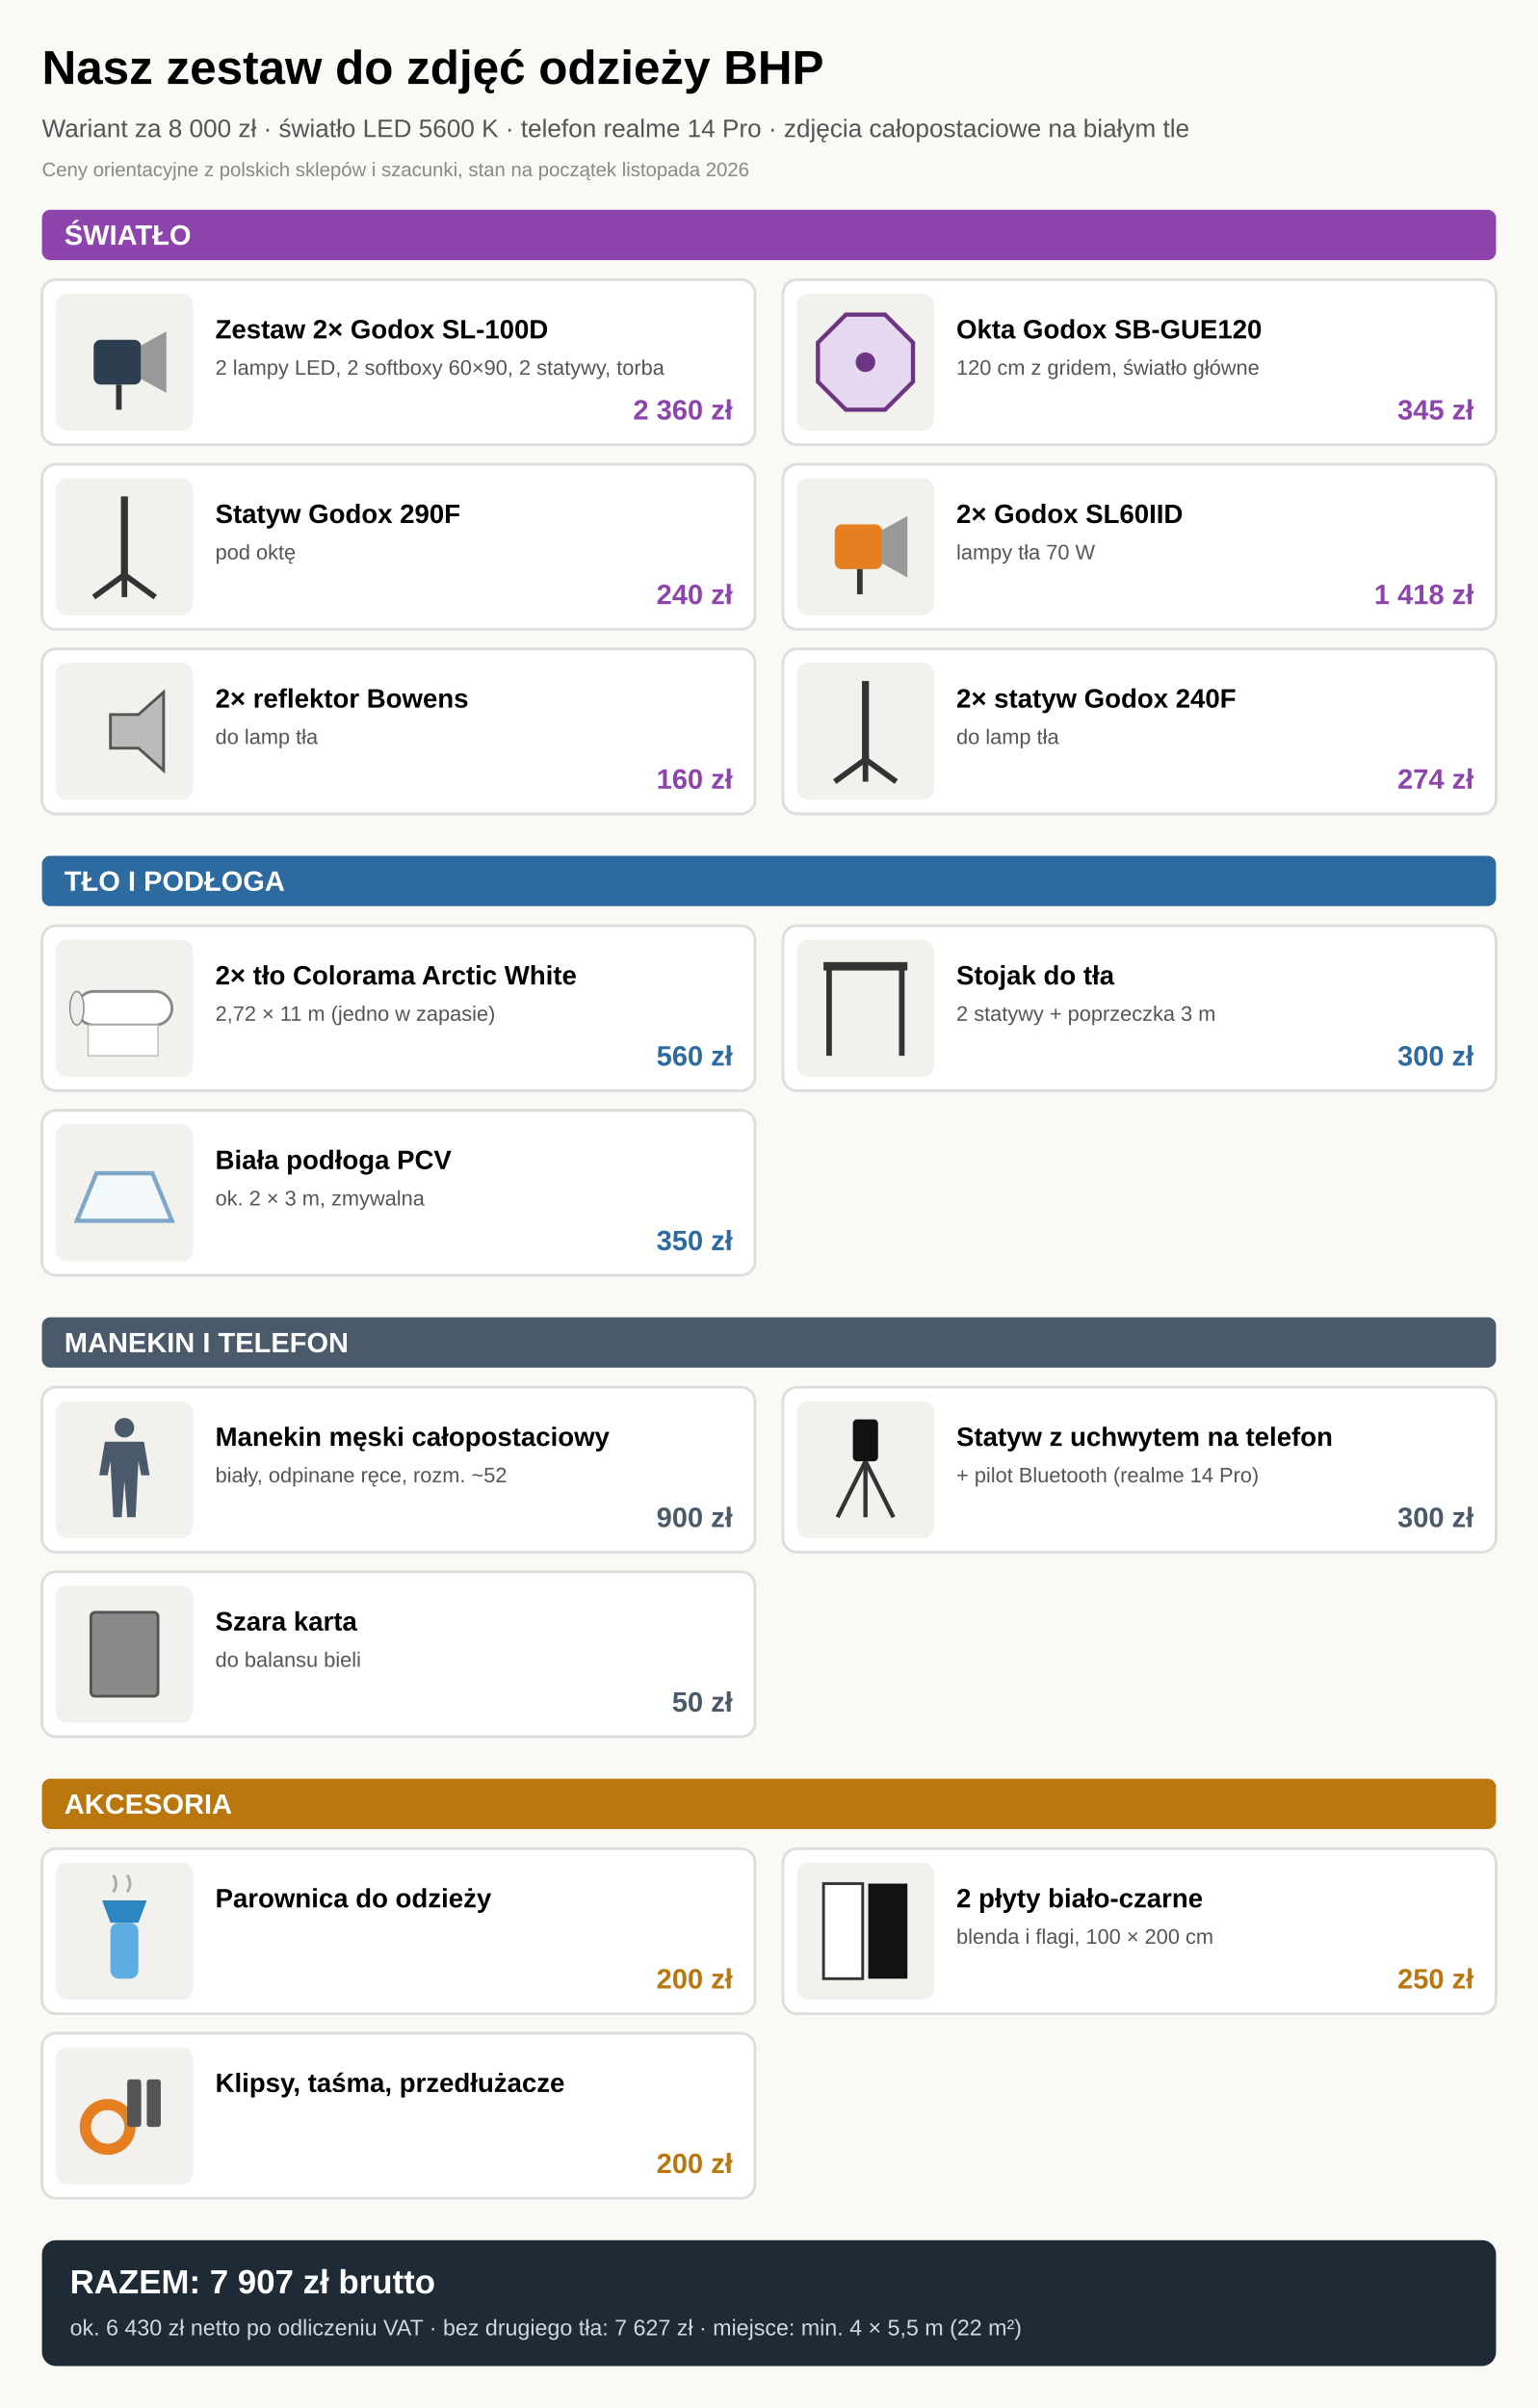
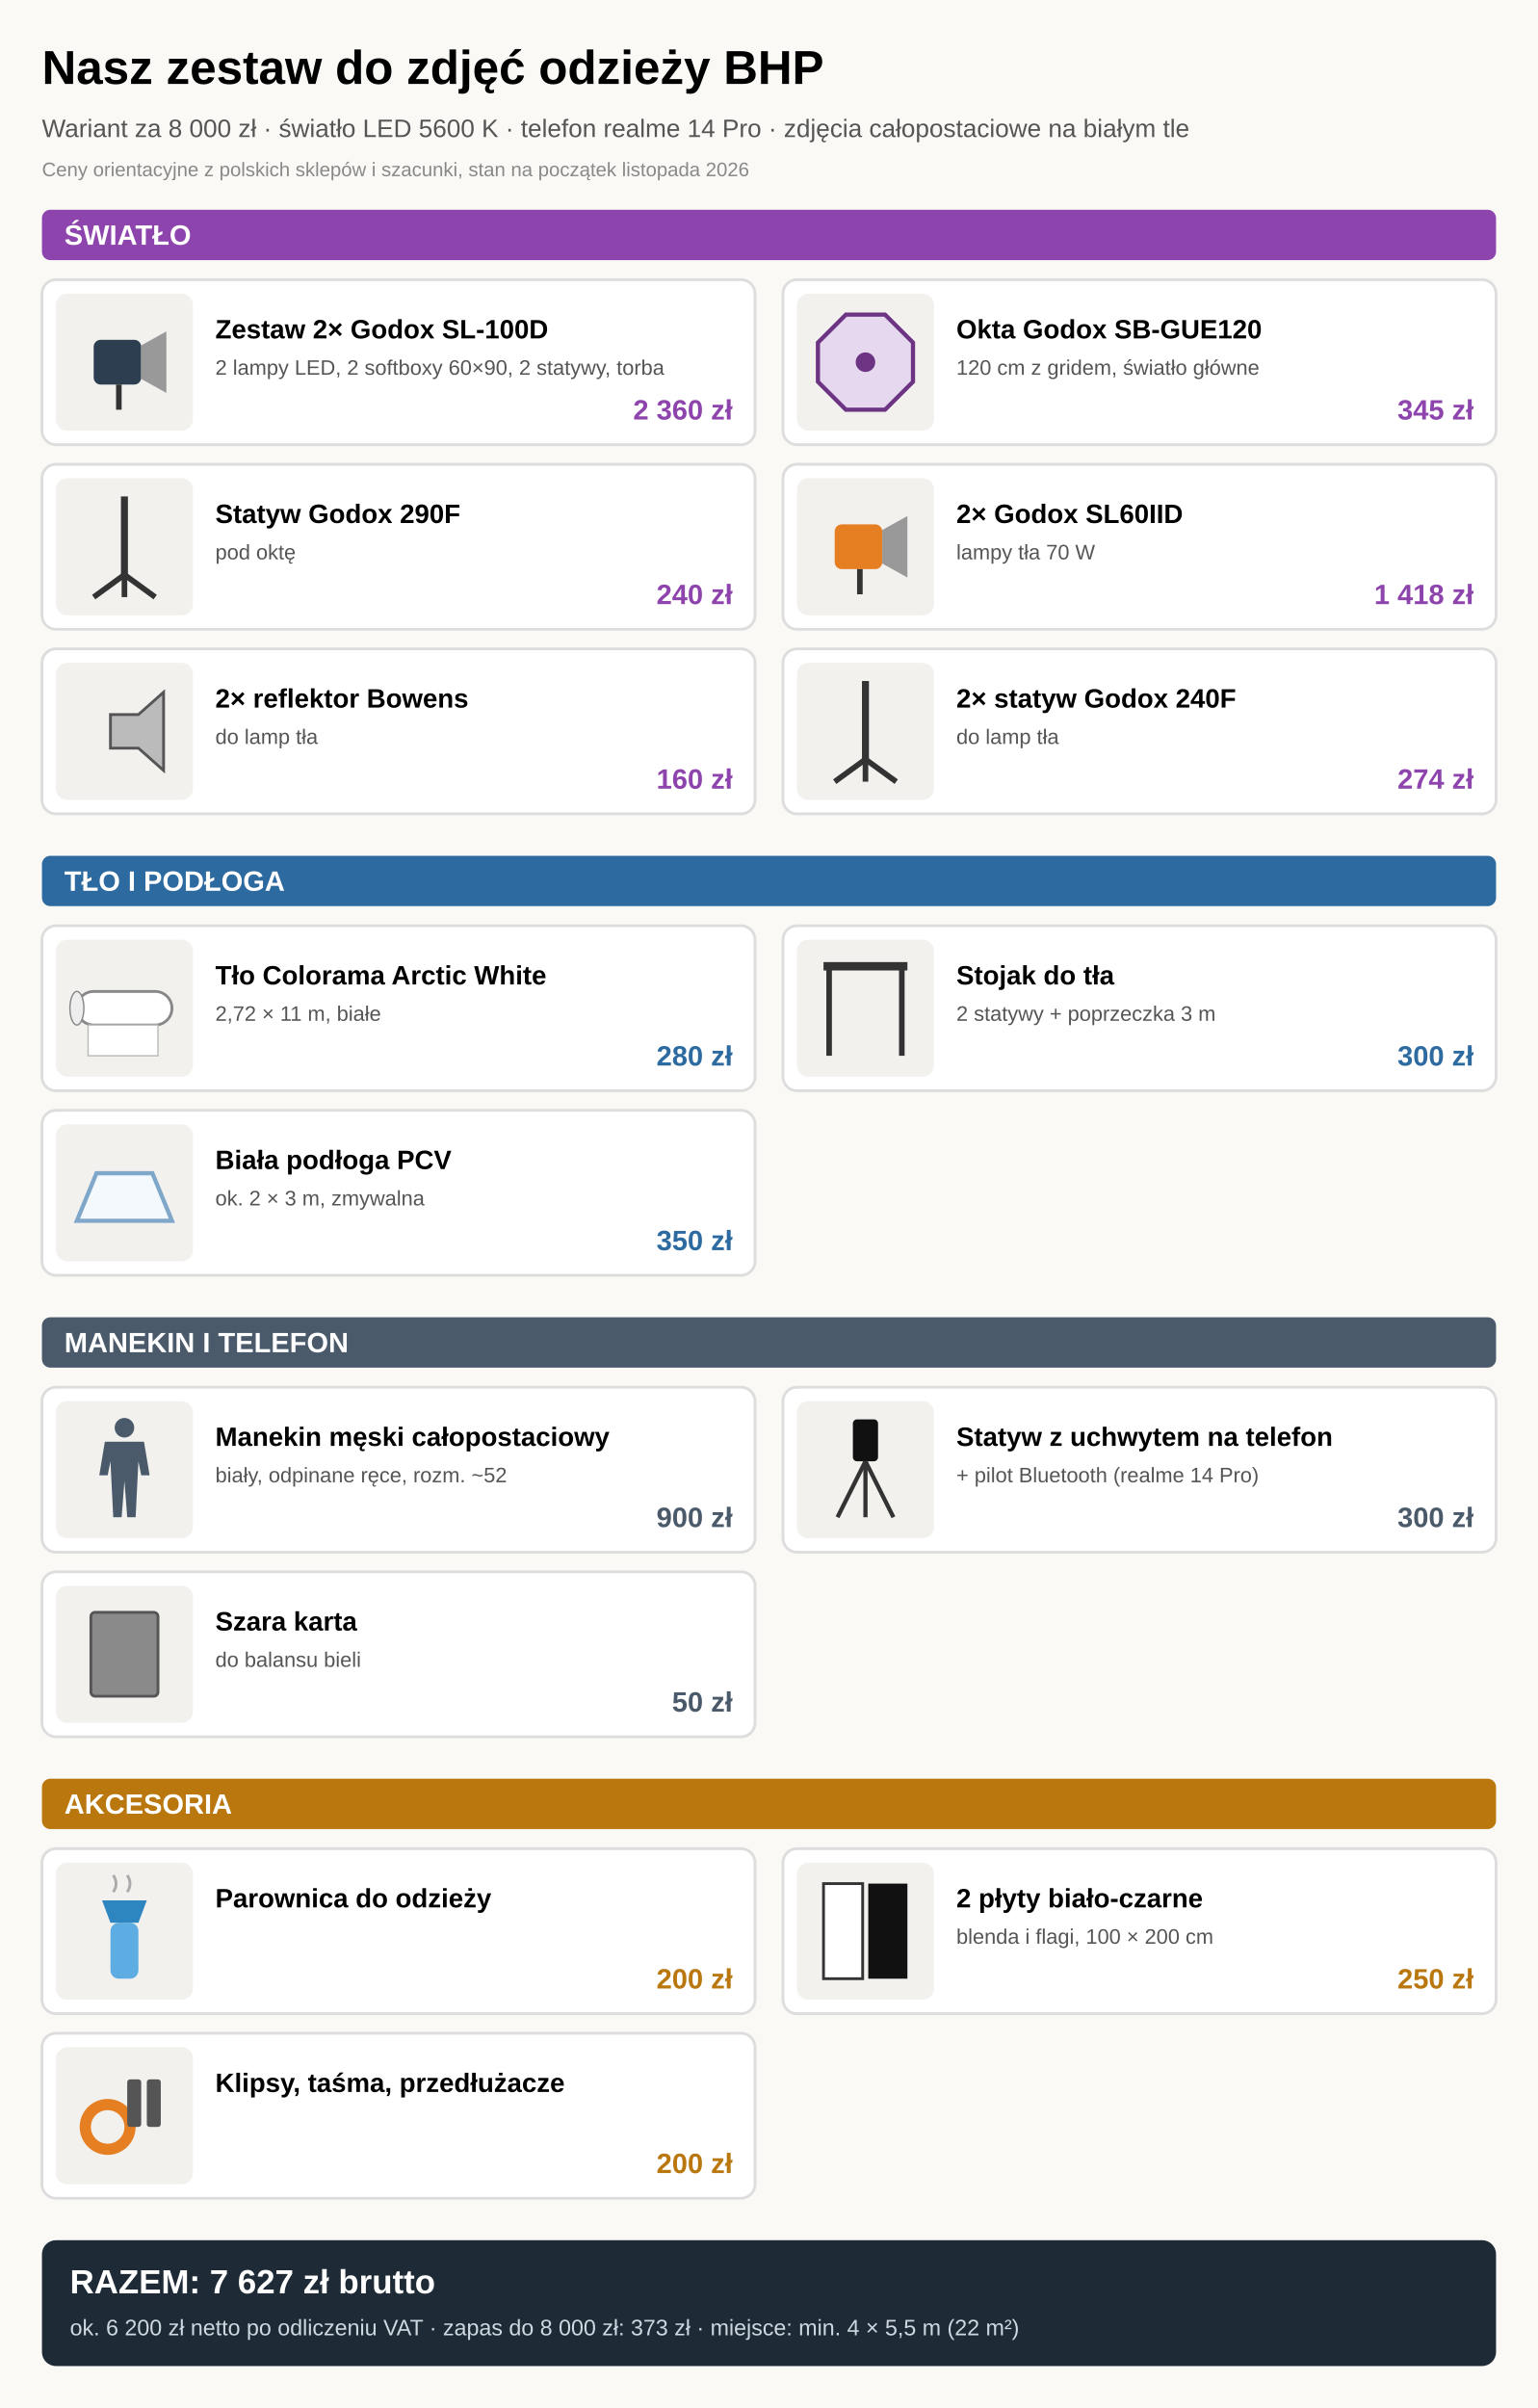
<svg xmlns="http://www.w3.org/2000/svg" width="1100" height="1722" font-family="Arial, sans-serif">
  <rect width="1100" height="1722" fill="#faf9f6" />
  <text x="30" y="60" font-size="34" font-weight="700">Nasz zestaw do zdjęć odzieży BHP</text>
  <text x="30" y="98" font-size="18" fill="#555">Wariant za 8 000 zł · światło LED 5600 K · telefon realme 14 Pro · zdjęcia całopostaciowe na białym tle</text>
  <text x="30" y="126" font-size="14" fill="#888">Ceny orientacyjne z polskich sklepów i szacunki, stan na początek listopada 2026</text>
  <rect x="30" y="150" width="1040" height="36" rx="6" fill="#8e44ad" />
  <text x="46" y="175" font-size="20" font-weight="700" fill="#fff">ŚWIATŁO</text>
  <rect x="30" y="200" width="510" height="118" rx="10" fill="#fff" stroke="#ddd" stroke-width="2" />
  <rect x="40" y="210" width="98" height="98" rx="8" fill="#f2f1ee" />
  <g transform="translate(89,259)">
    <rect x="-22" y="-16" width="34" height="32" rx="5" fill="#2c3e50" />
    <path d="M12,-12 L30,-22 L30,22 L12,12Z" fill="#999" />
    <line x1="-4" y1="16" x2="-4" y2="34" stroke="#333" stroke-width="4" />
  </g>
  <text x="154" y="242" font-size="19" font-weight="700">Zestaw 2× Godox SL-100D</text>
  <text x="154" y="268" font-size="15" fill="#555">2 lampy LED, 2 softboxy 60×90, 2 statywy, torba</text>
  <text x="524" y="300" font-size="20" font-weight="700" fill="#8e44ad" text-anchor="end">2 360 zł</text>
  <rect x="560" y="200" width="510" height="118" rx="10" fill="#fff" stroke="#ddd" stroke-width="2" />
  <rect x="570" y="210" width="98" height="98" rx="8" fill="#f2f1ee" />
  <g transform="translate(619,259)">
    <polygon points="-14,-34 14,-34 34,-14 34,14 14,34 -14,34 -34,14 -34,-14" fill="#e5d8ef" stroke="#6c3483" stroke-width="3" />
    <circle r="7" fill="#6c3483" />
  </g>
  <text x="684" y="242" font-size="19" font-weight="700">Okta Godox SB-GUE120</text>
  <text x="684" y="268" font-size="15" fill="#555">120 cm z gridem, światło główne</text>
  <text x="1054" y="300" font-size="20" font-weight="700" fill="#8e44ad" text-anchor="end">345 zł</text>
  <rect x="30" y="332" width="510" height="118" rx="10" fill="#fff" stroke="#ddd" stroke-width="2" />
  <rect x="40" y="342" width="98" height="98" rx="8" fill="#f2f1ee" />
  <g transform="translate(89,391)">
    <line x1="0" y1="-36" x2="0" y2="20" stroke="#333" stroke-width="5" />
    <line x1="0" y1="20" x2="-22" y2="36" stroke="#333" stroke-width="4" />
    <line x1="0" y1="20" x2="22" y2="36" stroke="#333" stroke-width="4" />
    <line x1="0" y1="20" x2="0" y2="36" stroke="#333" stroke-width="4" />
  </g>
  <text x="154" y="374" font-size="19" font-weight="700">Statyw Godox 290F</text>
  <text x="154" y="400" font-size="15" fill="#555">pod oktę</text>
  <text x="524" y="432" font-size="20" font-weight="700" fill="#8e44ad" text-anchor="end">240 zł</text>
  <rect x="560" y="332" width="510" height="118" rx="10" fill="#fff" stroke="#ddd" stroke-width="2" />
  <rect x="570" y="342" width="98" height="98" rx="8" fill="#f2f1ee" />
  <g transform="translate(619,391)">
    <rect x="-22" y="-16" width="34" height="32" rx="5" fill="#e67e22" />
    <path d="M12,-12 L30,-22 L30,22 L12,12Z" fill="#999" />
    <line x1="-4" y1="16" x2="-4" y2="34" stroke="#333" stroke-width="4" />
  </g>
  <text x="684" y="374" font-size="19" font-weight="700">2× Godox SL60IID</text>
  <text x="684" y="400" font-size="15" fill="#555">lampy tła 70 W</text>
  <text x="1054" y="432" font-size="20" font-weight="700" fill="#8e44ad" text-anchor="end">1 418 zł</text>
  <rect x="30" y="464" width="510" height="118" rx="10" fill="#fff" stroke="#ddd" stroke-width="2" />
  <rect x="40" y="474" width="98" height="98" rx="8" fill="#f2f1ee" />
  <g transform="translate(89,523)">
    <path d="M-10,-12 L10,-12 L28,-28 L28,28 L10,12 L-10,12Z" fill="#bbb" stroke="#555" stroke-width="2" />
  </g>
  <text x="154" y="506" font-size="19" font-weight="700">2× reflektor Bowens</text>
  <text x="154" y="532" font-size="15" fill="#555">do lamp tła</text>
  <text x="524" y="564" font-size="20" font-weight="700" fill="#8e44ad" text-anchor="end">160 zł</text>
  <rect x="560" y="464" width="510" height="118" rx="10" fill="#fff" stroke="#ddd" stroke-width="2" />
  <rect x="570" y="474" width="98" height="98" rx="8" fill="#f2f1ee" />
  <g transform="translate(619,523)">
    <line x1="0" y1="-36" x2="0" y2="20" stroke="#333" stroke-width="5" />
    <line x1="0" y1="20" x2="-22" y2="36" stroke="#333" stroke-width="4" />
    <line x1="0" y1="20" x2="22" y2="36" stroke="#333" stroke-width="4" />
    <line x1="0" y1="20" x2="0" y2="36" stroke="#333" stroke-width="4" />
  </g>
  <text x="684" y="506" font-size="19" font-weight="700">2× statyw Godox 240F</text>
  <text x="684" y="532" font-size="15" fill="#555">do lamp tła</text>
  <text x="1054" y="564" font-size="20" font-weight="700" fill="#8e44ad" text-anchor="end">274 zł</text>
  <rect x="30" y="612" width="1040" height="36" rx="6" fill="#2c6aa0" />
  <text x="46" y="637" font-size="20" font-weight="700" fill="#fff">TŁO I PODŁOGA</text>
  <rect x="30" y="662" width="510" height="118" rx="10" fill="#fff" stroke="#ddd" stroke-width="2" />
  <rect x="40" y="672" width="98" height="98" rx="8" fill="#f2f1ee" />
  <g transform="translate(89,721)">
    <rect x="-34" y="-12" width="68" height="24" rx="12" fill="#fff" stroke="#888" stroke-width="2" />
    <ellipse cx="-34" cy="0" rx="5" ry="12" fill="#eee" stroke="#888" />
    <rect x="-26" y="12" width="50" height="22" fill="#fff" stroke="#bbb" />
  </g>
-   <text x="154" y="704" font-size="19" font-weight="700">2× tło Colorama Arctic White</text>
-   <text x="154" y="730" font-size="15" fill="#555">2,72 × 11 m (jedno w zapasie)</text>
-   <text x="524" y="762" font-size="20" font-weight="700" fill="#2c6aa0" text-anchor="end">560 zł</text>
+   <text x="154" y="704" font-size="19" font-weight="700">Tło Colorama Arctic White</text>
+   <text x="154" y="730" font-size="15" fill="#555">2,72 × 11 m, białe</text>
+   <text x="524" y="762" font-size="20" font-weight="700" fill="#2c6aa0" text-anchor="end">280 zł</text>
  <rect x="560" y="662" width="510" height="118" rx="10" fill="#fff" stroke="#ddd" stroke-width="2" />
  <rect x="570" y="672" width="98" height="98" rx="8" fill="#f2f1ee" />
  <g transform="translate(619,721)">
    <line x1="-30" y1="-30" x2="30" y2="-30" stroke="#333" stroke-width="6" />
    <line x1="-26" y1="-30" x2="-26" y2="34" stroke="#333" stroke-width="4" />
    <line x1="26" y1="-30" x2="26" y2="34" stroke="#333" stroke-width="4" />
  </g>
  <text x="684" y="704" font-size="19" font-weight="700">Stojak do tła</text>
  <text x="684" y="730" font-size="15" fill="#555">2 statywy + poprzeczka 3 m</text>
  <text x="1054" y="762" font-size="20" font-weight="700" fill="#2c6aa0" text-anchor="end">300 zł</text>
  <rect x="30" y="794" width="510" height="118" rx="10" fill="#fff" stroke="#ddd" stroke-width="2" />
  <rect x="40" y="804" width="98" height="98" rx="8" fill="#f2f1ee" />
  <g transform="translate(89,853)">
    <polygon points="-34,20 34,20 20,-14 -20,-14" fill="#f4f9fd" stroke="#7fa7c9" stroke-width="3" />
  </g>
  <text x="154" y="836" font-size="19" font-weight="700">Biała podłoga PCV</text>
  <text x="154" y="862" font-size="15" fill="#555">ok. 2 × 3 m, zmywalna</text>
  <text x="524" y="894" font-size="20" font-weight="700" fill="#2c6aa0" text-anchor="end">350 zł</text>
  <rect x="30" y="942" width="1040" height="36" rx="6" fill="#4a5a6a" />
  <text x="46" y="967" font-size="20" font-weight="700" fill="#fff">MANEKIN I TELEFON</text>
  <rect x="30" y="992" width="510" height="118" rx="10" fill="#fff" stroke="#ddd" stroke-width="2" />
  <rect x="40" y="1002" width="98" height="98" rx="8" fill="#f2f1ee" />
  <g transform="translate(89,1051)">
    <circle cx="0" cy="-30" r="7" fill="#4a5a6a" />
    <path d="M-14,-20 L14,-20 L18,4 L12,4 L10,-6 L8,34 L2,34 L0,8 L-2,34 L-8,34 L-10,-6 L-12,4 L-18,4Z" fill="#4a5a6a" />
  </g>
  <text x="154" y="1034" font-size="19" font-weight="700">Manekin męski całopostaciowy</text>
  <text x="154" y="1060" font-size="15" fill="#555">biały, odpinane ręce, rozm. ~52</text>
  <text x="524" y="1092" font-size="20" font-weight="700" fill="#4a5a6a" text-anchor="end">900 zł</text>
  <rect x="560" y="992" width="510" height="118" rx="10" fill="#fff" stroke="#ddd" stroke-width="2" />
  <rect x="570" y="1002" width="98" height="98" rx="8" fill="#f2f1ee" />
  <g transform="translate(619,1051)">
    <rect x="-9" y="-36" width="18" height="30" rx="3" fill="#111" />
    <line x1="0" y1="-6" x2="-20" y2="34" stroke="#333" stroke-width="3" />
    <line x1="0" y1="-6" x2="20" y2="34" stroke="#333" stroke-width="3" />
    <line x1="0" y1="-6" x2="0" y2="34" stroke="#333" stroke-width="3" />
  </g>
  <text x="684" y="1034" font-size="19" font-weight="700">Statyw z uchwytem na telefon</text>
  <text x="684" y="1060" font-size="15" fill="#555">+ pilot Bluetooth (realme 14 Pro)</text>
  <text x="1054" y="1092" font-size="20" font-weight="700" fill="#4a5a6a" text-anchor="end">300 zł</text>
  <rect x="30" y="1124" width="510" height="118" rx="10" fill="#fff" stroke="#ddd" stroke-width="2" />
  <rect x="40" y="1134" width="98" height="98" rx="8" fill="#f2f1ee" />
  <g transform="translate(89,1183)">
    <rect x="-24" y="-30" width="48" height="60" rx="3" fill="#8a8a8a" stroke="#555" stroke-width="2" />
  </g>
  <text x="154" y="1166" font-size="19" font-weight="700">Szara karta</text>
  <text x="154" y="1192" font-size="15" fill="#555">do balansu bieli</text>
  <text x="524" y="1224" font-size="20" font-weight="700" fill="#4a5a6a" text-anchor="end">50 zł</text>
  <rect x="30" y="1272" width="1040" height="36" rx="6" fill="#b9770e" />
  <text x="46" y="1297" font-size="20" font-weight="700" fill="#fff">AKCESORIA</text>
  <rect x="30" y="1322" width="510" height="118" rx="10" fill="#fff" stroke="#ddd" stroke-width="2" />
  <rect x="40" y="1332" width="98" height="98" rx="8" fill="#f2f1ee" />
  <g transform="translate(89,1381)">
    <rect x="-10" y="-6" width="20" height="40" rx="6" fill="#5dade2" />
    <path d="M-10,-6 L-16,-22 L16,-22 L10,-6Z" fill="#2e86c1" />
    <path d="M-8,-28 q4,-6 0,-12 M2,-28 q4,-6 0,-12" stroke="#aaa" stroke-width="2" fill="none" />
  </g>
  <text x="154" y="1364" font-size="19" font-weight="700">Parownica do odzieży</text>
  <text x="524" y="1422" font-size="20" font-weight="700" fill="#b9770e" text-anchor="end">200 zł</text>
  <rect x="560" y="1322" width="510" height="118" rx="10" fill="#fff" stroke="#ddd" stroke-width="2" />
  <rect x="570" y="1332" width="98" height="98" rx="8" fill="#f2f1ee" />
  <g transform="translate(619,1381)">
    <rect x="-30" y="-34" width="28" height="68" fill="#fff" stroke="#333" stroke-width="2" />
    <rect x="2" y="-34" width="28" height="68" fill="#111" />
  </g>
  <text x="684" y="1364" font-size="19" font-weight="700">2 płyty biało-czarne</text>
  <text x="684" y="1390" font-size="15" fill="#555">blenda i flagi, 100 × 200 cm</text>
  <text x="1054" y="1422" font-size="20" font-weight="700" fill="#b9770e" text-anchor="end">250 zł</text>
  <rect x="30" y="1454" width="510" height="118" rx="10" fill="#fff" stroke="#ddd" stroke-width="2" />
  <rect x="40" y="1464" width="98" height="98" rx="8" fill="#f2f1ee" />
  <g transform="translate(89,1513)">
    <circle cx="-12" cy="8" r="16" fill="none" stroke="#e67e22" stroke-width="8" />
    <rect x="2" y="-26" width="10" height="34" rx="2" fill="#555" />
    <rect x="16" y="-26" width="10" height="34" rx="2" fill="#555" />
  </g>
  <text x="154" y="1496" font-size="19" font-weight="700">Klipsy, taśma, przedłużacze</text>
  <text x="524" y="1554" font-size="20" font-weight="700" fill="#b9770e" text-anchor="end">200 zł</text>
  <rect x="30" y="1602" width="1040" height="90" rx="10" fill="#1e2a36" />
-   <text x="50" y="1640" font-size="24" font-weight="700" fill="#fff">RAZEM: 7 907 zł brutto</text>
-   <text x="50" y="1670" font-size="16" fill="#cfd8e0">ok. 6 430 zł netto po odliczeniu VAT · bez drugiego tła: 7 627 zł · miejsce: min. 4 × 5,5 m (22 m²)</text>
+   <text x="50" y="1640" font-size="24" font-weight="700" fill="#fff">RAZEM: 7 627 zł brutto</text>
+   <text x="50" y="1670" font-size="16" fill="#cfd8e0">ok. 6 200 zł netto po odliczeniu VAT · zapas do 8 000 zł: 373 zł · miejsce: min. 4 × 5,5 m (22 m²)</text>
</svg>
